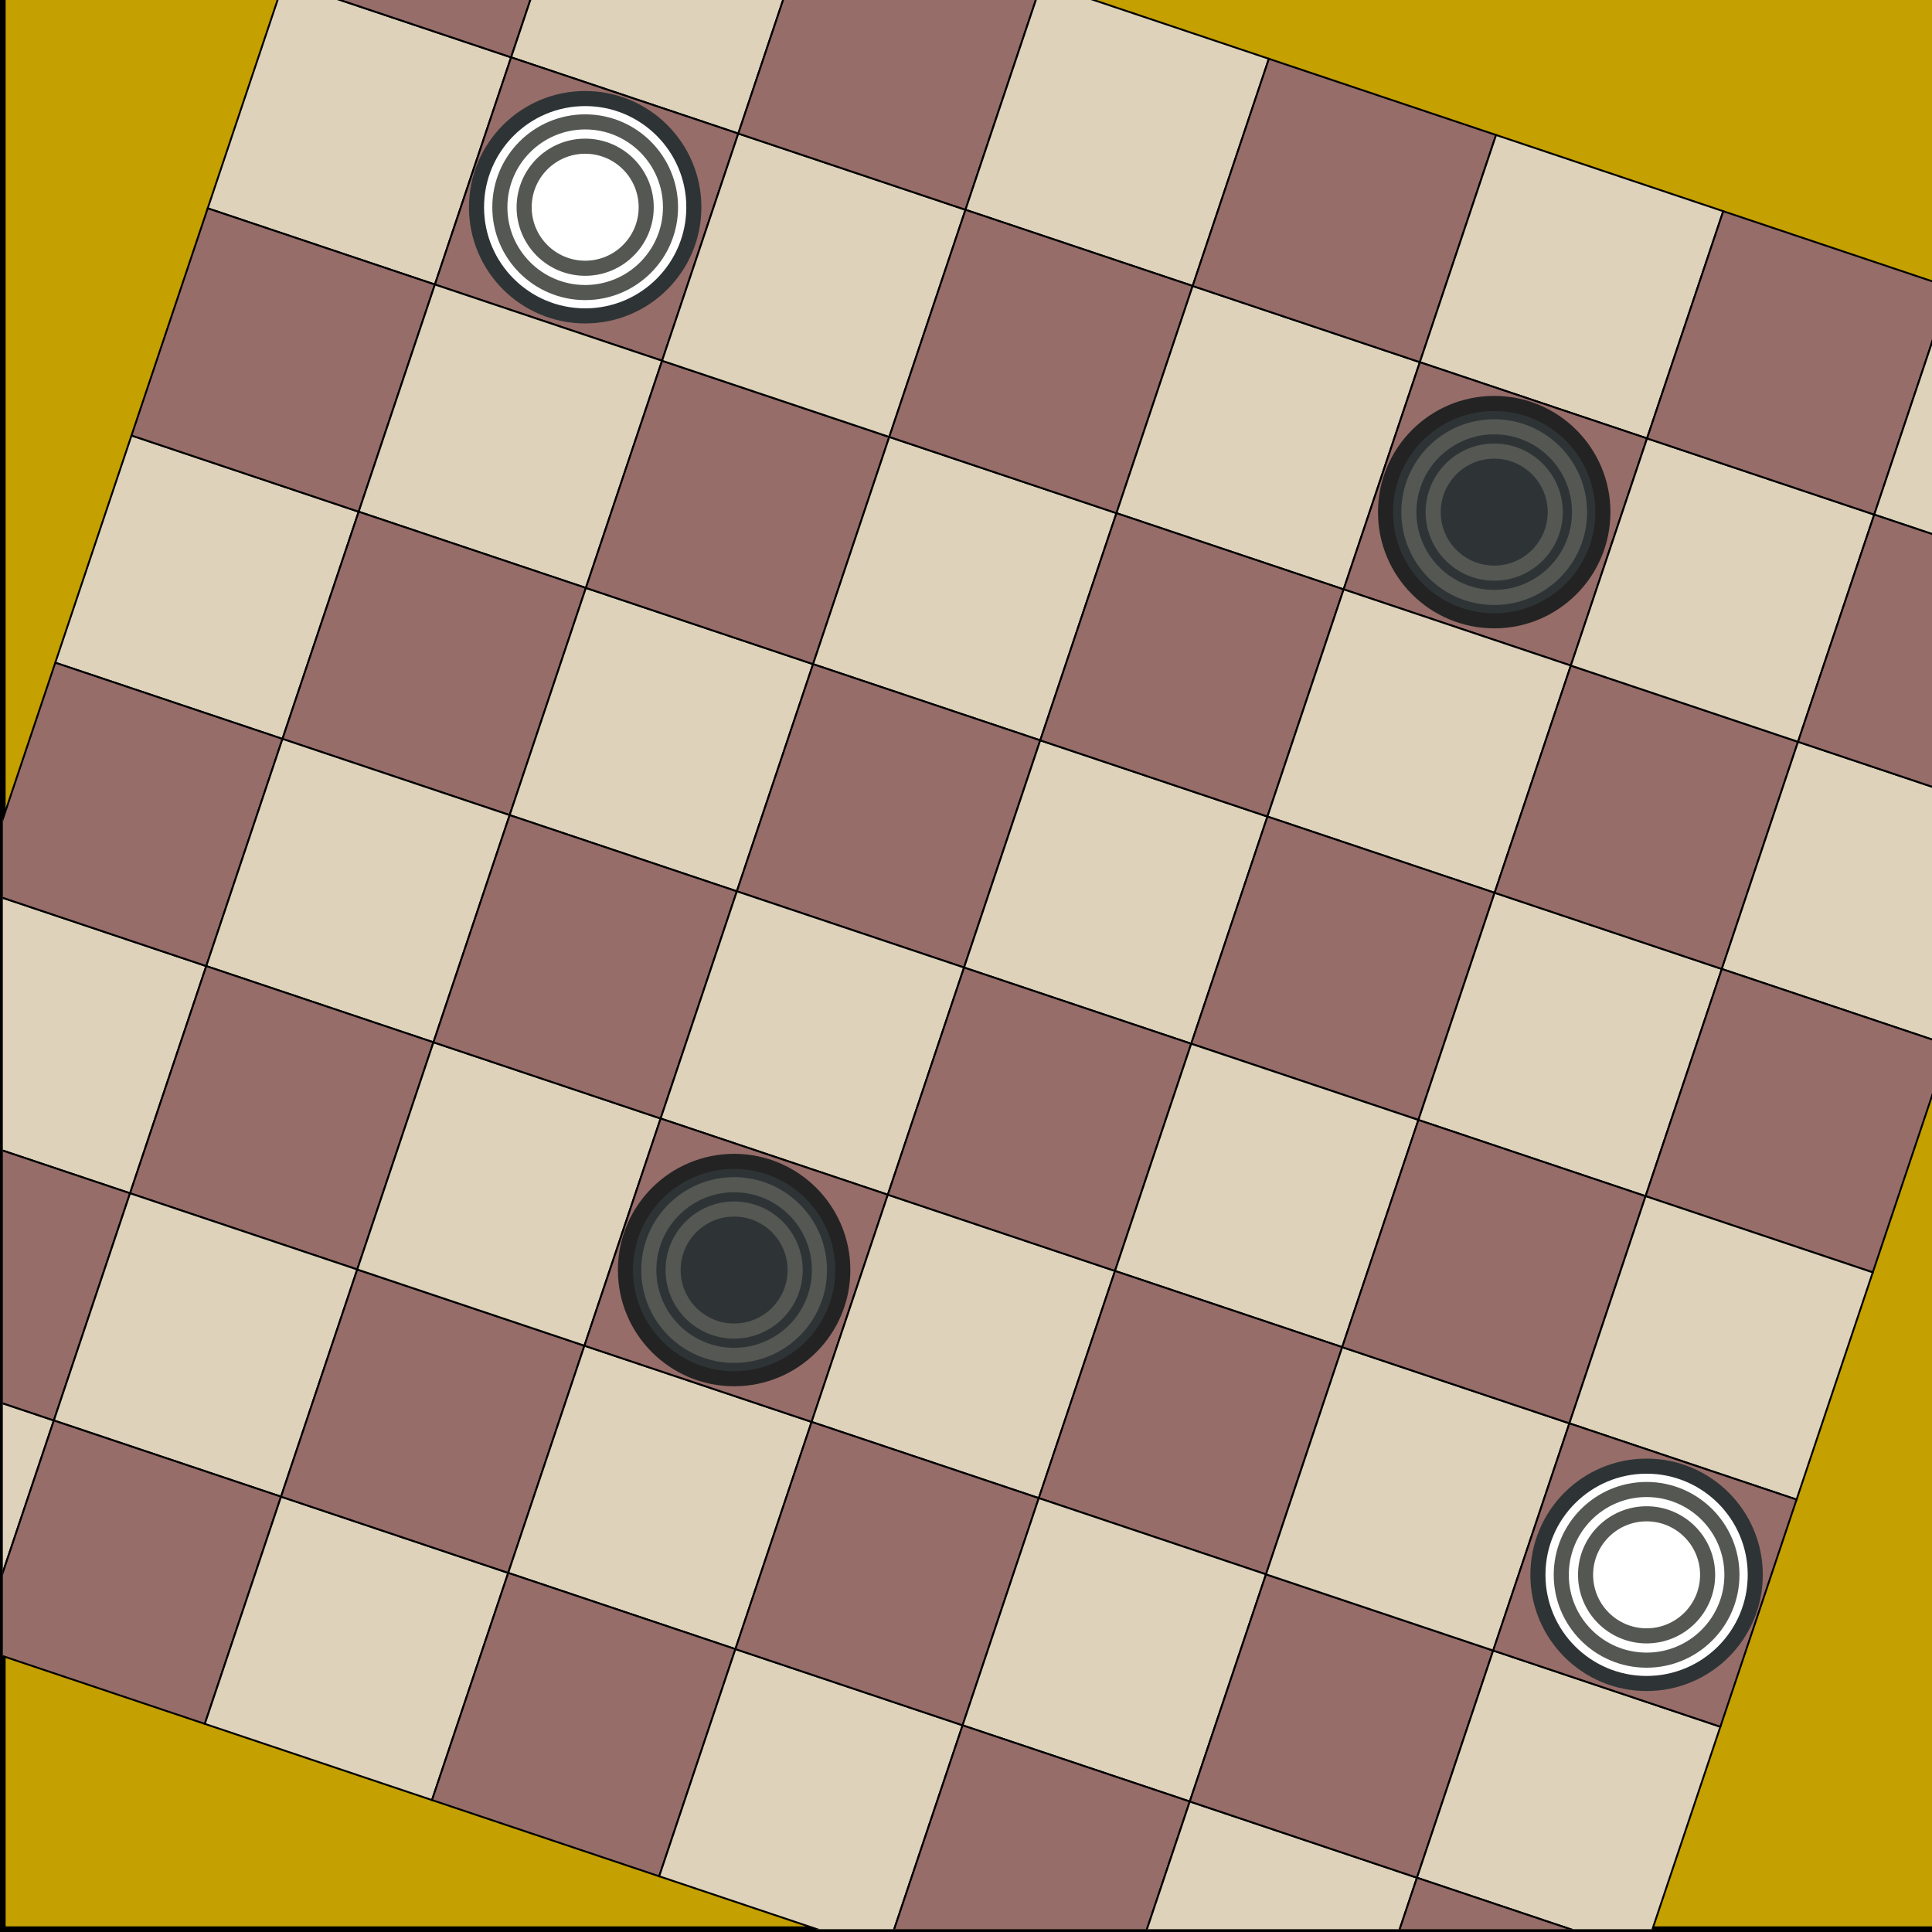
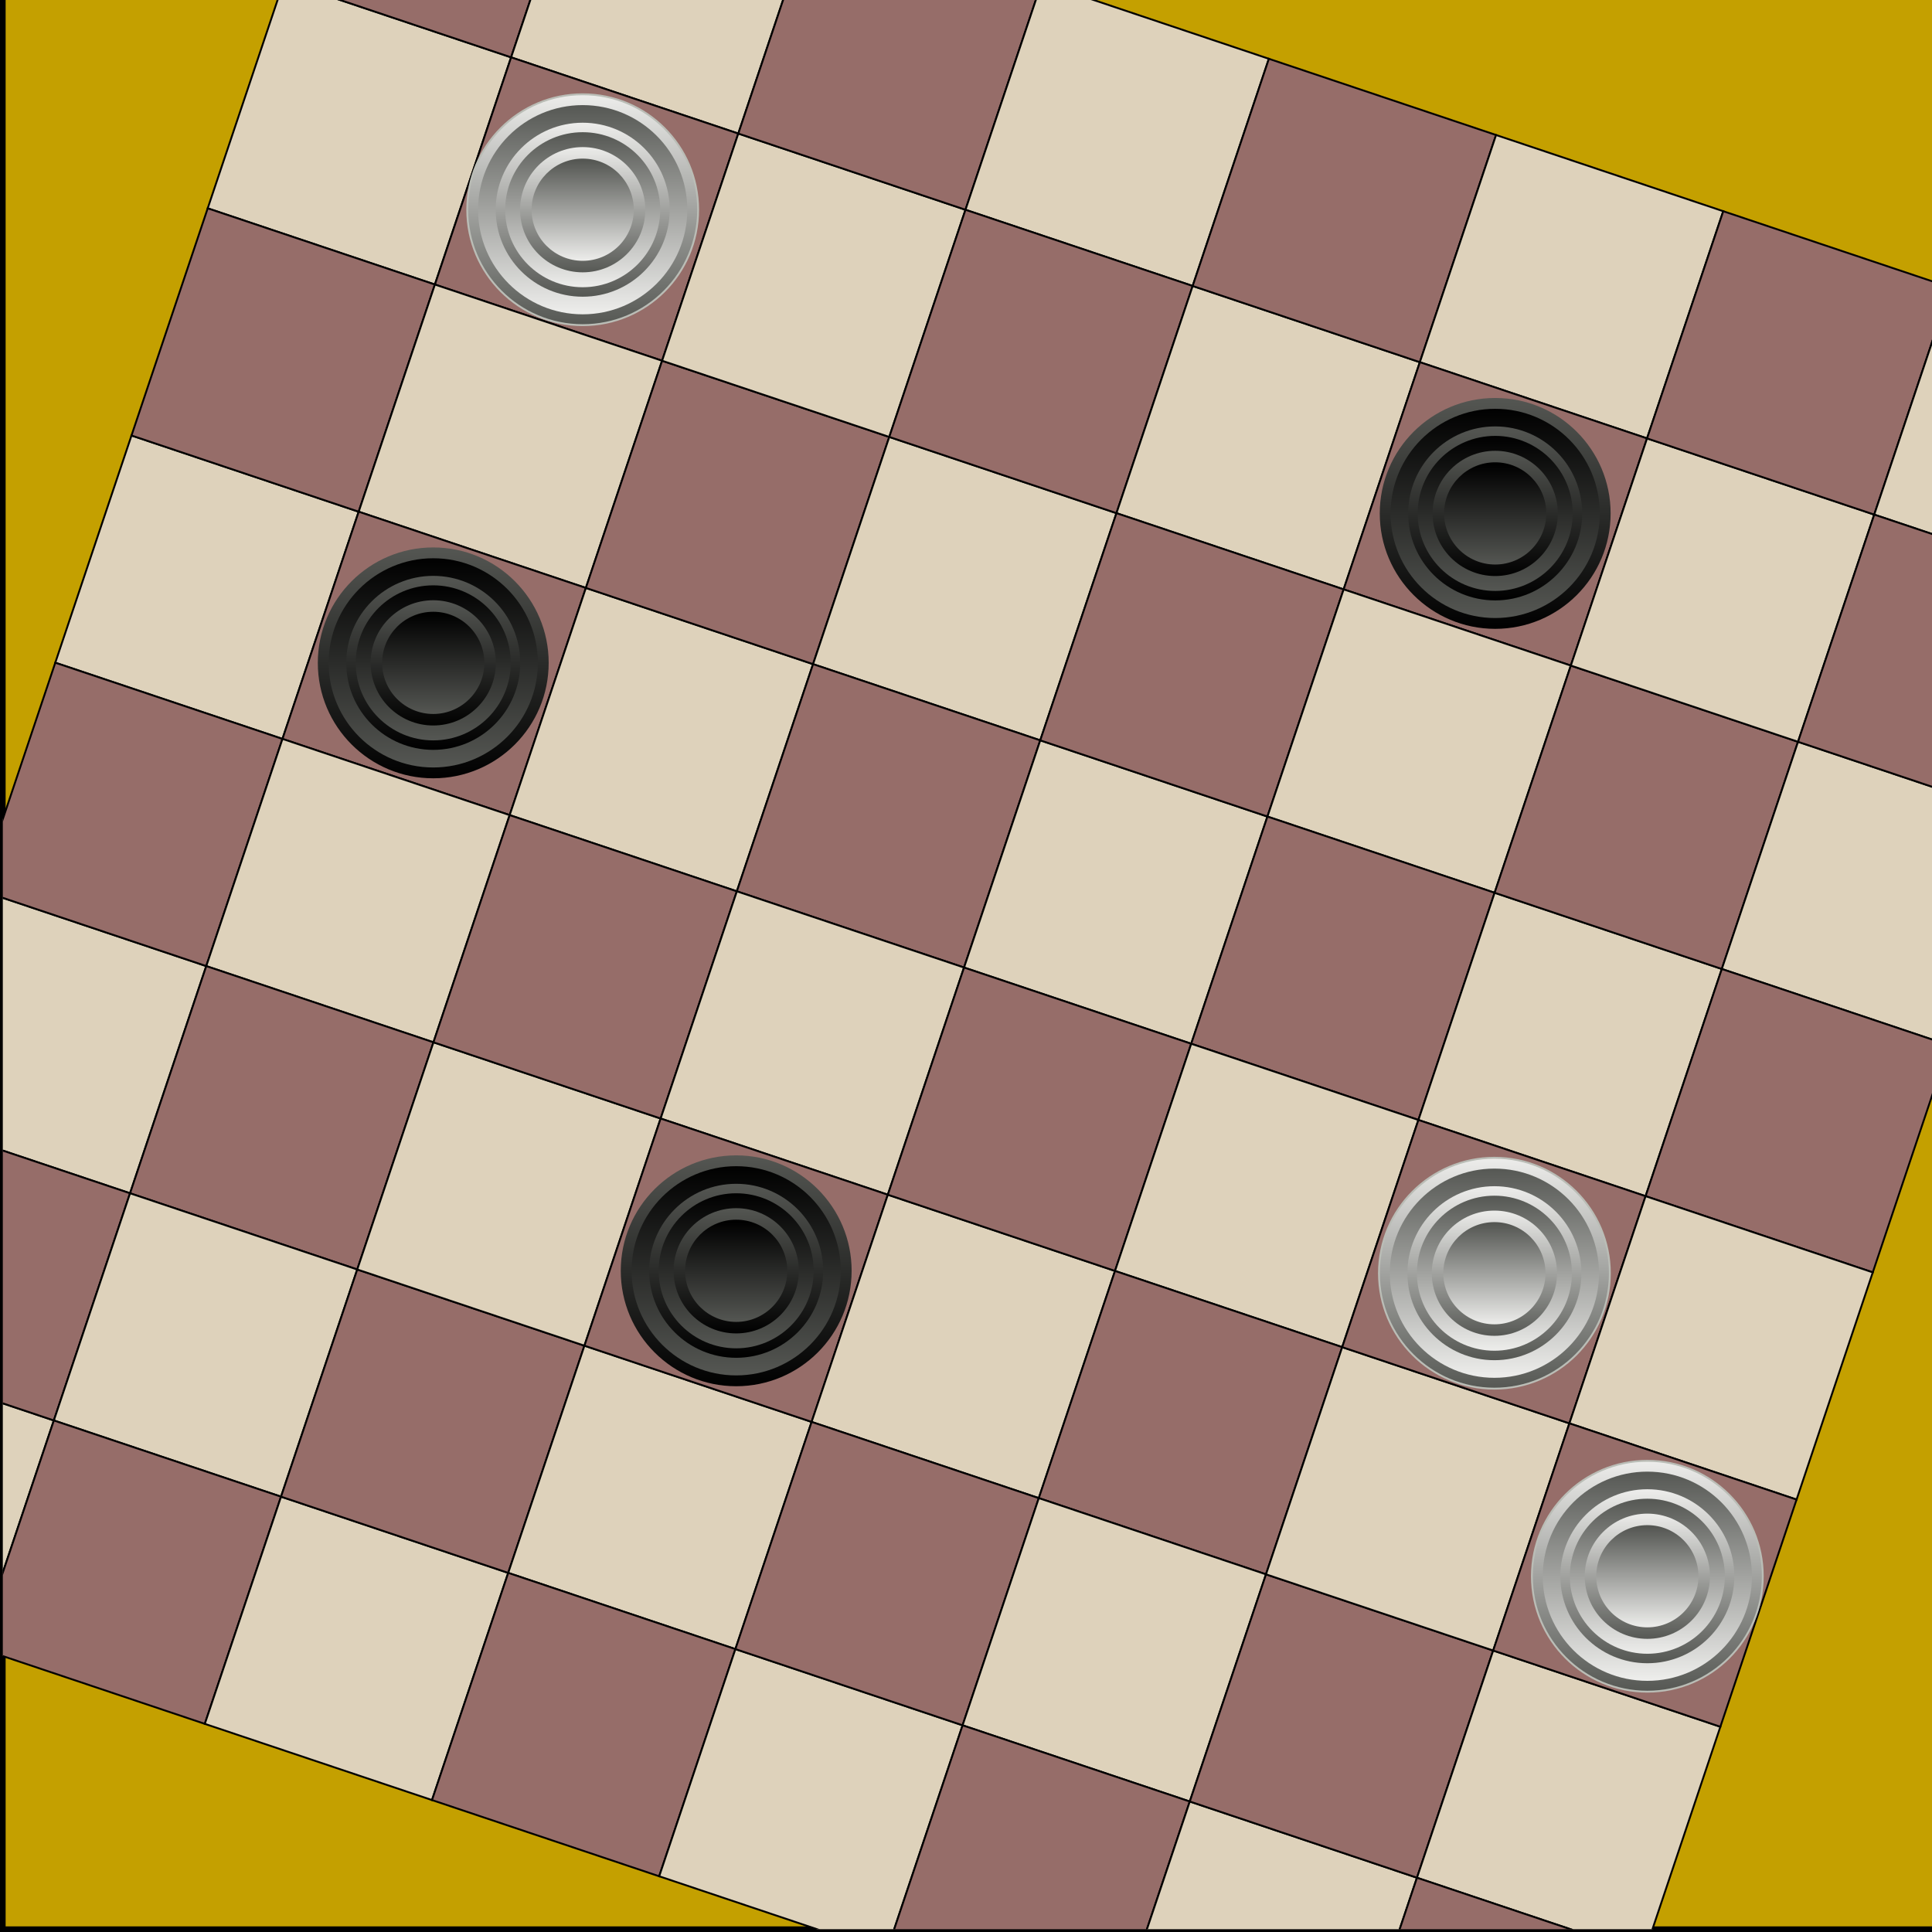
- <svg xmlns="http://www.w3.org/2000/svg" width="1024" height="1024" viewBox="0 0 270.933 270.933" version="1.1" id="svg8">
+ <svg xmlns="http://www.w3.org/2000/svg" xmlns:xlink="http://www.w3.org/1999/xlink" width="1024" height="1024" viewBox="0 0 270.933 270.933" version="1.1" id="svg8">
  <defs id="defs2">
    <clipPath clipPathUnits="userSpaceOnUse" id="clipPath2751">
      <rect y="77.821" x="-5.748" height="270.933" width="270.933" id="rect2753" style="opacity:1;vector-effect:none;fill:#c4a000;fill-opacity:1;stroke:#000000;stroke-width:0.788;stroke-linecap:round;stroke-linejoin:miter;stroke-miterlimit:4;stroke-dasharray:none;stroke-dashoffset:0;stroke-opacity:1;marker:none;paint-order:markers fill stroke" transform="rotate(-18.54429)" />
    </clipPath>
+     <linearGradient id="linearGradient5349">
+       <stop style="stop-color:#555753;stop-opacity:1" offset="0" id="stop5345" />
+       <stop style="stop-color:#eeeeec;stop-opacity:1" offset="1" id="stop5347" />
+     </linearGradient>
+     <linearGradient gradientTransform="matrix(2.724761,0,0,2.724761,-89.29568,662.1172)" gradientUnits="userSpaceOnUse" y2="96.949" x2="55.793" y1="142.318" x1="55.793" id="linearGradient4601" xlink:href="#linearGradient5349" />
+     <linearGradient gradientTransform="matrix(2.724761,0,0,2.724761,-89.29568,662.1172)" gradientUnits="userSpaceOnUse" y2="140.046" x2="55.859" y1="99.087" x1="55.859" id="linearGradient4593" xlink:href="#linearGradient5349" />
+     <linearGradient gradientTransform="matrix(2.724761,0,0,2.724761,-89.29568,662.1172)" gradientUnits="userSpaceOnUse" y2="102.628" x2="55.859" y1="136.705" x1="55.859" id="linearGradient4585" xlink:href="#linearGradient5349" />
+     <linearGradient gradientTransform="matrix(2.724761,0,0,2.724761,-89.29568,662.1172)" gradientUnits="userSpaceOnUse" y2="134.968" x2="55.592" y1="104.566" x1="55.592" id="linearGradient4577" xlink:href="#linearGradient5349" />
+     <linearGradient gradientTransform="matrix(2.724761,0,0,2.724761,-89.29568,662.1172)" gradientUnits="userSpaceOnUse" y2="107.239" x2="55.793" y1="132.162" x1="55.793" id="linearGradient4569" xlink:href="#linearGradient5349" />
+     <linearGradient gradientTransform="matrix(2.724761,0,0,2.724761,-89.29568,662.1172)" gradientUnits="userSpaceOnUse" y2="129.823" x2="55.859" y1="110.179" x1="55.859" id="linearGradient4561" xlink:href="#linearGradient5349" />
+     <linearGradient gradientUnits="userSpaceOnUse" y2="96.949" x2="55.793" y1="142.318" x1="55.793" id="linearGradient4601-4" xlink:href="#linearGradient4599" />
+     <linearGradient id="linearGradient4599">
+       <stop id="stop4595" offset="0" style="stop-color:#000000;stop-opacity:1" />
+       <stop id="stop4597" offset="1" style="stop-color:#555753;stop-opacity:1" />
+     </linearGradient>
+     <linearGradient gradientUnits="userSpaceOnUse" y2="140.046" x2="55.859" y1="99.087" x1="55.859" id="linearGradient4593-5" xlink:href="#linearGradient4599" />
+     <linearGradient gradientUnits="userSpaceOnUse" y2="102.628" x2="55.859" y1="136.705" x1="55.859" id="linearGradient4585-2" xlink:href="#linearGradient4599" />
+     <linearGradient gradientUnits="userSpaceOnUse" y2="134.968" x2="55.592" y1="104.566" x1="55.592" id="linearGradient4577-4" xlink:href="#linearGradient4599" />
+     <linearGradient gradientUnits="userSpaceOnUse" y2="107.239" x2="55.793" y1="132.162" x1="55.793" id="linearGradient4569-1" xlink:href="#linearGradient4599" />
+     <linearGradient gradientUnits="userSpaceOnUse" y2="129.823" x2="55.859" y1="110.179" x1="55.859" id="linearGradient4561-6" xlink:href="#linearGradient4599" />
+     <linearGradient xlink:href="#linearGradient5349" id="linearGradient1666" gradientUnits="userSpaceOnUse" gradientTransform="matrix(2.724761,0,0,2.724761,-89.29568,662.1172)" x1="55.793" y1="142.318" x2="55.793" y2="96.949" />
+     <linearGradient xlink:href="#linearGradient5349" id="linearGradient1668" gradientUnits="userSpaceOnUse" gradientTransform="matrix(2.724761,0,0,2.724761,-89.29568,662.1172)" x1="55.859" y1="99.087" x2="55.859" y2="140.046" />
+     <linearGradient xlink:href="#linearGradient5349" id="linearGradient1670" gradientUnits="userSpaceOnUse" gradientTransform="matrix(2.724761,0,0,2.724761,-89.29568,662.1172)" x1="55.859" y1="136.705" x2="55.859" y2="102.628" />
+     <linearGradient xlink:href="#linearGradient5349" id="linearGradient1672" gradientUnits="userSpaceOnUse" gradientTransform="matrix(2.724761,0,0,2.724761,-89.29568,662.1172)" x1="55.592" y1="104.566" x2="55.592" y2="134.968" />
+     <linearGradient xlink:href="#linearGradient5349" id="linearGradient1674" gradientUnits="userSpaceOnUse" gradientTransform="matrix(2.724761,0,0,2.724761,-89.29568,662.1172)" x1="55.793" y1="132.162" x2="55.793" y2="107.239" />
+     <linearGradient xlink:href="#linearGradient5349" id="linearGradient1676" gradientUnits="userSpaceOnUse" gradientTransform="matrix(2.724761,0,0,2.724761,-89.29568,662.1172)" x1="55.859" y1="110.179" x2="55.859" y2="129.823" />
+     <linearGradient xlink:href="#linearGradient4599" id="linearGradient1694" gradientUnits="userSpaceOnUse" x1="55.793" y1="142.318" x2="55.793" y2="96.949" />
+     <linearGradient xlink:href="#linearGradient4599" id="linearGradient1696" gradientUnits="userSpaceOnUse" x1="55.859" y1="99.087" x2="55.859" y2="140.046" />
+     <linearGradient xlink:href="#linearGradient4599" id="linearGradient1698" gradientUnits="userSpaceOnUse" x1="55.859" y1="136.705" x2="55.859" y2="102.628" />
+     <linearGradient xlink:href="#linearGradient4599" id="linearGradient1700" gradientUnits="userSpaceOnUse" x1="55.592" y1="104.566" x2="55.592" y2="134.968" />
+     <linearGradient xlink:href="#linearGradient4599" id="linearGradient1702" gradientUnits="userSpaceOnUse" x1="55.793" y1="132.162" x2="55.793" y2="107.239" />
+     <linearGradient xlink:href="#linearGradient4599" id="linearGradient1704" gradientUnits="userSpaceOnUse" x1="55.859" y1="110.179" x2="55.859" y2="129.823" />
+     <linearGradient xlink:href="#linearGradient5349" id="linearGradient1722" gradientUnits="userSpaceOnUse" gradientTransform="matrix(2.724761,0,0,2.724761,-89.29568,662.1172)" x1="55.793" y1="142.318" x2="55.793" y2="96.949" />
+     <linearGradient xlink:href="#linearGradient5349" id="linearGradient1724" gradientUnits="userSpaceOnUse" gradientTransform="matrix(2.724761,0,0,2.724761,-89.29568,662.1172)" x1="55.859" y1="99.087" x2="55.859" y2="140.046" />
+     <linearGradient xlink:href="#linearGradient5349" id="linearGradient1726" gradientUnits="userSpaceOnUse" gradientTransform="matrix(2.724761,0,0,2.724761,-89.29568,662.1172)" x1="55.859" y1="136.705" x2="55.859" y2="102.628" />
+     <linearGradient xlink:href="#linearGradient5349" id="linearGradient1728" gradientUnits="userSpaceOnUse" gradientTransform="matrix(2.724761,0,0,2.724761,-89.29568,662.1172)" x1="55.592" y1="104.566" x2="55.592" y2="134.968" />
+     <linearGradient xlink:href="#linearGradient5349" id="linearGradient1730" gradientUnits="userSpaceOnUse" gradientTransform="matrix(2.724761,0,0,2.724761,-89.29568,662.1172)" x1="55.793" y1="132.162" x2="55.793" y2="107.239" />
+     <linearGradient xlink:href="#linearGradient5349" id="linearGradient1732" gradientUnits="userSpaceOnUse" gradientTransform="matrix(2.724761,0,0,2.724761,-89.29568,662.1172)" x1="55.859" y1="110.179" x2="55.859" y2="129.823" />
+     <linearGradient xlink:href="#linearGradient4599" id="linearGradient1750" gradientUnits="userSpaceOnUse" x1="55.793" y1="142.318" x2="55.793" y2="96.949" />
+     <linearGradient xlink:href="#linearGradient4599" id="linearGradient1752" gradientUnits="userSpaceOnUse" x1="55.859" y1="99.087" x2="55.859" y2="140.046" />
+     <linearGradient xlink:href="#linearGradient4599" id="linearGradient1754" gradientUnits="userSpaceOnUse" x1="55.859" y1="136.705" x2="55.859" y2="102.628" />
+     <linearGradient xlink:href="#linearGradient4599" id="linearGradient1756" gradientUnits="userSpaceOnUse" x1="55.592" y1="104.566" x2="55.592" y2="134.968" />
+     <linearGradient xlink:href="#linearGradient4599" id="linearGradient1758" gradientUnits="userSpaceOnUse" x1="55.793" y1="132.162" x2="55.793" y2="107.239" />
+     <linearGradient xlink:href="#linearGradient4599" id="linearGradient1760" gradientUnits="userSpaceOnUse" x1="55.859" y1="110.179" x2="55.859" y2="129.823" />
  </defs>
  <g id="layer1" transform="translate(0,-26.06665)">
    <rect style="opacity:1;vector-effect:none;fill:#c4a000;fill-opacity:1;stroke:#000000;stroke-width:0.788;stroke-linecap:round;stroke-linejoin:miter;stroke-miterlimit:4;stroke-dasharray:none;stroke-dashoffset:0;stroke-opacity:1;marker:none;paint-order:markers fill stroke" id="rect2747" width="270.933" height="270.933" x="0.394" y="25.673" />
    <g id="g2745" transform="rotate(18.54429,162.7829,-7.262438)" clip-path="url(#clipPath2751)">
      <rect y="60.936" x="55.958" height="33.604" width="33.604" id="rect3336" style="fill:#ded2bb;fill-rule:evenodd;stroke:#000000;stroke-width:0.262px;stroke-linecap:butt;stroke-linejoin:miter;stroke-opacity:1" />
      <rect y="27.332" x="55.958" height="33.604" width="33.604" id="rect3336-3" style="fill:#966d69;fill-rule:evenodd;stroke:#000000;stroke-width:0.262px;stroke-linecap:butt;stroke-linejoin:miter;stroke-opacity:1" />
      <rect style="fill:#ded2bb;fill-rule:evenodd;stroke:#000000;stroke-width:0.262px;stroke-linecap:butt;stroke-linejoin:miter;stroke-opacity:1" id="rect2557" width="33.604" height="33.604" x="89.563" y="27.332" />
      <rect style="fill:#966d69;fill-rule:evenodd;stroke:#000000;stroke-width:0.262px;stroke-linecap:butt;stroke-linejoin:miter;stroke-opacity:1" id="rect2559" width="33.604" height="33.604" x="89.563" y="60.936" />
      <rect style="fill:#ded2bb;fill-rule:evenodd;stroke:#000000;stroke-width:0.262px;stroke-linecap:butt;stroke-linejoin:miter;stroke-opacity:1" id="rect2561" width="33.604" height="33.604" x="55.958" y="128.144" />
      <rect style="fill:#966d69;fill-rule:evenodd;stroke:#000000;stroke-width:0.262px;stroke-linecap:butt;stroke-linejoin:miter;stroke-opacity:1" id="rect2563" width="33.604" height="33.604" x="55.958" y="94.54" />
      <rect y="94.54" x="89.563" height="33.604" width="33.604" id="rect2565" style="fill:#ded2bb;fill-rule:evenodd;stroke:#000000;stroke-width:0.262px;stroke-linecap:butt;stroke-linejoin:miter;stroke-opacity:1" />
      <rect y="128.144" x="89.563" height="33.604" width="33.604" id="rect2567" style="fill:#966d69;fill-rule:evenodd;stroke:#000000;stroke-width:0.262px;stroke-linecap:butt;stroke-linejoin:miter;stroke-opacity:1" />
      <rect y="128.144" x="123.167" height="33.604" width="33.604" id="rect2569" style="fill:#ded2bb;fill-rule:evenodd;stroke:#000000;stroke-width:0.262px;stroke-linecap:butt;stroke-linejoin:miter;stroke-opacity:1" />
      <rect y="94.54" x="123.167" height="33.604" width="33.604" id="rect2571" style="fill:#966d69;fill-rule:evenodd;stroke:#000000;stroke-width:0.262px;stroke-linecap:butt;stroke-linejoin:miter;stroke-opacity:1" />
      <rect style="fill:#ded2bb;fill-rule:evenodd;stroke:#000000;stroke-width:0.262px;stroke-linecap:butt;stroke-linejoin:miter;stroke-opacity:1" id="rect2573" width="33.604" height="33.604" x="156.771" y="94.54" />
      <rect style="fill:#966d69;fill-rule:evenodd;stroke:#000000;stroke-width:0.262px;stroke-linecap:butt;stroke-linejoin:miter;stroke-opacity:1" id="rect2575" width="33.604" height="33.604" x="156.771" y="128.144" />
      <rect style="fill:#ded2bb;fill-rule:evenodd;stroke:#000000;stroke-width:0.262px;stroke-linecap:butt;stroke-linejoin:miter;stroke-opacity:1" id="rect2577" width="33.604" height="33.604" x="123.167" y="60.936" />
      <rect style="fill:#966d69;fill-rule:evenodd;stroke:#000000;stroke-width:0.262px;stroke-linecap:butt;stroke-linejoin:miter;stroke-opacity:1" id="rect2579" width="33.604" height="33.604" x="123.167" y="27.332" />
      <rect y="27.332" x="156.771" height="33.604" width="33.604" id="rect2581" style="fill:#ded2bb;fill-rule:evenodd;stroke:#000000;stroke-width:0.262px;stroke-linecap:butt;stroke-linejoin:miter;stroke-opacity:1" />
      <rect y="60.936" x="156.771" height="33.604" width="33.604" id="rect2583" style="fill:#966d69;fill-rule:evenodd;stroke:#000000;stroke-width:0.262px;stroke-linecap:butt;stroke-linejoin:miter;stroke-opacity:1" />
      <rect style="fill:#ded2bb;fill-rule:evenodd;stroke:#000000;stroke-width:0.262px;stroke-linecap:butt;stroke-linejoin:miter;stroke-opacity:1" id="rect2585" width="33.604" height="33.604" x="55.958" y="195.353" />
      <rect style="fill:#966d69;fill-rule:evenodd;stroke:#000000;stroke-width:0.262px;stroke-linecap:butt;stroke-linejoin:miter;stroke-opacity:1" id="rect2587" width="33.604" height="33.604" x="55.958" y="161.749" />
      <rect y="161.749" x="89.563" height="33.604" width="33.604" id="rect2589" style="fill:#ded2bb;fill-rule:evenodd;stroke:#000000;stroke-width:0.262px;stroke-linecap:butt;stroke-linejoin:miter;stroke-opacity:1" />
      <rect y="195.353" x="89.563" height="33.604" width="33.604" id="rect2591" style="fill:#966d69;fill-rule:evenodd;stroke:#000000;stroke-width:0.262px;stroke-linecap:butt;stroke-linejoin:miter;stroke-opacity:1" />
      <rect y="262.561" x="55.958" height="33.604" width="33.604" id="rect2593" style="fill:#ded2bb;fill-rule:evenodd;stroke:#000000;stroke-width:0.262px;stroke-linecap:butt;stroke-linejoin:miter;stroke-opacity:1" />
      <rect y="228.957" x="55.958" height="33.604" width="33.604" id="rect2595" style="fill:#966d69;fill-rule:evenodd;stroke:#000000;stroke-width:0.262px;stroke-linecap:butt;stroke-linejoin:miter;stroke-opacity:1" />
      <rect style="fill:#ded2bb;fill-rule:evenodd;stroke:#000000;stroke-width:0.262px;stroke-linecap:butt;stroke-linejoin:miter;stroke-opacity:1" id="rect2597" width="33.604" height="33.604" x="89.563" y="228.957" />
      <rect style="fill:#966d69;fill-rule:evenodd;stroke:#000000;stroke-width:0.262px;stroke-linecap:butt;stroke-linejoin:miter;stroke-opacity:1" id="rect2599" width="33.604" height="33.604" x="89.563" y="262.561" />
      <rect style="fill:#ded2bb;fill-rule:evenodd;stroke:#000000;stroke-width:0.262px;stroke-linecap:butt;stroke-linejoin:miter;stroke-opacity:1" id="rect2601" width="33.604" height="33.604" x="123.167" y="262.561" />
      <rect style="fill:#966d69;fill-rule:evenodd;stroke:#000000;stroke-width:0.262px;stroke-linecap:butt;stroke-linejoin:miter;stroke-opacity:1" id="rect2603" width="33.604" height="33.604" x="123.167" y="228.957" />
      <rect y="228.957" x="156.771" height="33.604" width="33.604" id="rect2605" style="fill:#ded2bb;fill-rule:evenodd;stroke:#000000;stroke-width:0.262px;stroke-linecap:butt;stroke-linejoin:miter;stroke-opacity:1" />
      <rect y="262.561" x="156.771" height="33.604" width="33.604" id="rect2607" style="fill:#966d69;fill-rule:evenodd;stroke:#000000;stroke-width:0.262px;stroke-linecap:butt;stroke-linejoin:miter;stroke-opacity:1" />
      <rect y="195.353" x="123.167" height="33.604" width="33.604" id="rect2609" style="fill:#ded2bb;fill-rule:evenodd;stroke:#000000;stroke-width:0.262px;stroke-linecap:butt;stroke-linejoin:miter;stroke-opacity:1" />
      <rect y="161.749" x="123.167" height="33.604" width="33.604" id="rect2611" style="fill:#966d69;fill-rule:evenodd;stroke:#000000;stroke-width:0.262px;stroke-linecap:butt;stroke-linejoin:miter;stroke-opacity:1" />
      <rect style="fill:#ded2bb;fill-rule:evenodd;stroke:#000000;stroke-width:0.262px;stroke-linecap:butt;stroke-linejoin:miter;stroke-opacity:1" id="rect2613" width="33.604" height="33.604" x="156.771" y="161.749" />
      <rect style="fill:#966d69;fill-rule:evenodd;stroke:#000000;stroke-width:0.262px;stroke-linecap:butt;stroke-linejoin:miter;stroke-opacity:1" id="rect2615" width="33.604" height="33.604" x="156.771" y="195.353" />
      <rect style="fill:#ded2bb;fill-rule:evenodd;stroke:#000000;stroke-width:0.262px;stroke-linecap:butt;stroke-linejoin:miter;stroke-opacity:1" id="rect2617" width="33.604" height="33.604" x="190.375" y="60.936" />
      <rect style="fill:#966d69;fill-rule:evenodd;stroke:#000000;stroke-width:0.262px;stroke-linecap:butt;stroke-linejoin:miter;stroke-opacity:1" id="rect2619" width="33.604" height="33.604" x="190.375" y="27.332" />
      <rect y="27.332" x="223.979" height="33.604" width="33.604" id="rect2621" style="fill:#ded2bb;fill-rule:evenodd;stroke:#000000;stroke-width:0.262px;stroke-linecap:butt;stroke-linejoin:miter;stroke-opacity:1" />
      <rect y="60.936" x="223.979" height="33.604" width="33.604" id="rect2623" style="fill:#966d69;fill-rule:evenodd;stroke:#000000;stroke-width:0.262px;stroke-linecap:butt;stroke-linejoin:miter;stroke-opacity:1" />
      <rect y="128.144" x="190.375" height="33.604" width="33.604" id="rect2625" style="fill:#ded2bb;fill-rule:evenodd;stroke:#000000;stroke-width:0.262px;stroke-linecap:butt;stroke-linejoin:miter;stroke-opacity:1" />
      <rect y="94.54" x="190.375" height="33.604" width="33.604" id="rect2627" style="fill:#966d69;fill-rule:evenodd;stroke:#000000;stroke-width:0.262px;stroke-linecap:butt;stroke-linejoin:miter;stroke-opacity:1" />
      <rect style="fill:#ded2bb;fill-rule:evenodd;stroke:#000000;stroke-width:0.262px;stroke-linecap:butt;stroke-linejoin:miter;stroke-opacity:1" id="rect2629" width="33.604" height="33.604" x="223.979" y="94.54" />
      <rect style="fill:#966d69;fill-rule:evenodd;stroke:#000000;stroke-width:0.262px;stroke-linecap:butt;stroke-linejoin:miter;stroke-opacity:1" id="rect2631" width="33.604" height="33.604" x="223.979" y="128.144" />
      <rect style="fill:#ded2bb;fill-rule:evenodd;stroke:#000000;stroke-width:0.262px;stroke-linecap:butt;stroke-linejoin:miter;stroke-opacity:1" id="rect2633" width="33.604" height="33.604" x="257.584" y="128.144" />
      <rect style="fill:#966d69;fill-rule:evenodd;stroke:#000000;stroke-width:0.262px;stroke-linecap:butt;stroke-linejoin:miter;stroke-opacity:1" id="rect2635" width="33.604" height="33.604" x="257.584" y="94.54" />
      <rect y="94.54" x="291.188" height="33.604" width="33.604" id="rect2637" style="fill:#ded2bb;fill-rule:evenodd;stroke:#000000;stroke-width:0.262px;stroke-linecap:butt;stroke-linejoin:miter;stroke-opacity:1" />
      <rect y="128.144" x="291.188" height="33.604" width="33.604" id="rect2639" style="fill:#966d69;fill-rule:evenodd;stroke:#000000;stroke-width:0.262px;stroke-linecap:butt;stroke-linejoin:miter;stroke-opacity:1" />
      <rect y="60.936" x="257.584" height="33.604" width="33.604" id="rect2641" style="fill:#ded2bb;fill-rule:evenodd;stroke:#000000;stroke-width:0.262px;stroke-linecap:butt;stroke-linejoin:miter;stroke-opacity:1" />
      <rect y="27.332" x="257.584" height="33.604" width="33.604" id="rect2643" style="fill:#966d69;fill-rule:evenodd;stroke:#000000;stroke-width:0.262px;stroke-linecap:butt;stroke-linejoin:miter;stroke-opacity:1" />
      <rect style="fill:#ded2bb;fill-rule:evenodd;stroke:#000000;stroke-width:0.262px;stroke-linecap:butt;stroke-linejoin:miter;stroke-opacity:1" id="rect2645" width="33.604" height="33.604" x="291.188" y="27.332" />
      <rect style="fill:#966d69;fill-rule:evenodd;stroke:#000000;stroke-width:0.262px;stroke-linecap:butt;stroke-linejoin:miter;stroke-opacity:1" id="rect2647" width="33.604" height="33.604" x="291.188" y="60.936" />
      <rect y="195.353" x="190.375" height="33.604" width="33.604" id="rect2649" style="fill:#ded2bb;fill-rule:evenodd;stroke:#000000;stroke-width:0.262px;stroke-linecap:butt;stroke-linejoin:miter;stroke-opacity:1" />
      <rect y="161.749" x="190.375" height="33.604" width="33.604" id="rect2651" style="fill:#966d69;fill-rule:evenodd;stroke:#000000;stroke-width:0.262px;stroke-linecap:butt;stroke-linejoin:miter;stroke-opacity:1" />
      <rect style="fill:#ded2bb;fill-rule:evenodd;stroke:#000000;stroke-width:0.262px;stroke-linecap:butt;stroke-linejoin:miter;stroke-opacity:1" id="rect2653" width="33.604" height="33.604" x="223.979" y="161.749" />
      <rect style="fill:#966d69;fill-rule:evenodd;stroke:#000000;stroke-width:0.262px;stroke-linecap:butt;stroke-linejoin:miter;stroke-opacity:1" id="rect2655" width="33.604" height="33.604" x="223.979" y="195.353" />
      <rect style="fill:#ded2bb;fill-rule:evenodd;stroke:#000000;stroke-width:0.262px;stroke-linecap:butt;stroke-linejoin:miter;stroke-opacity:1" id="rect2657" width="33.604" height="33.604" x="190.375" y="262.561" />
      <rect style="fill:#966d69;fill-rule:evenodd;stroke:#000000;stroke-width:0.262px;stroke-linecap:butt;stroke-linejoin:miter;stroke-opacity:1" id="rect2659" width="33.604" height="33.604" x="190.375" y="228.957" />
      <rect y="228.957" x="223.979" height="33.604" width="33.604" id="rect2661" style="fill:#ded2bb;fill-rule:evenodd;stroke:#000000;stroke-width:0.262px;stroke-linecap:butt;stroke-linejoin:miter;stroke-opacity:1" />
      <rect y="262.561" x="223.979" height="33.604" width="33.604" id="rect2663" style="fill:#966d69;fill-rule:evenodd;stroke:#000000;stroke-width:0.262px;stroke-linecap:butt;stroke-linejoin:miter;stroke-opacity:1" />
      <rect y="262.561" x="257.584" height="33.604" width="33.604" id="rect2665" style="fill:#ded2bb;fill-rule:evenodd;stroke:#000000;stroke-width:0.262px;stroke-linecap:butt;stroke-linejoin:miter;stroke-opacity:1" />
      <rect y="228.957" x="257.584" height="33.604" width="33.604" id="rect2667" style="fill:#966d69;fill-rule:evenodd;stroke:#000000;stroke-width:0.262px;stroke-linecap:butt;stroke-linejoin:miter;stroke-opacity:1" />
      <rect style="fill:#ded2bb;fill-rule:evenodd;stroke:#000000;stroke-width:0.262px;stroke-linecap:butt;stroke-linejoin:miter;stroke-opacity:1" id="rect2669" width="33.604" height="33.604" x="291.188" y="228.957" />
      <rect style="fill:#966d69;fill-rule:evenodd;stroke:#000000;stroke-width:0.262px;stroke-linecap:butt;stroke-linejoin:miter;stroke-opacity:1" id="rect2671" width="33.604" height="33.604" x="291.188" y="262.561" />
      <rect style="fill:#ded2bb;fill-rule:evenodd;stroke:#000000;stroke-width:0.262px;stroke-linecap:butt;stroke-linejoin:miter;stroke-opacity:1" id="rect2673" width="33.604" height="33.604" x="257.584" y="195.353" />
      <rect style="fill:#966d69;fill-rule:evenodd;stroke:#000000;stroke-width:0.262px;stroke-linecap:butt;stroke-linejoin:miter;stroke-opacity:1" id="rect2675" width="33.604" height="33.604" x="257.584" y="161.749" />
      <rect y="161.749" x="291.188" height="33.604" width="33.604" id="rect2677" style="fill:#ded2bb;fill-rule:evenodd;stroke:#000000;stroke-width:0.262px;stroke-linecap:butt;stroke-linejoin:miter;stroke-opacity:1" />
      <rect y="195.353" x="291.188" height="33.604" width="33.604" id="rect2679" style="fill:#966d69;fill-rule:evenodd;stroke:#000000;stroke-width:0.262px;stroke-linecap:butt;stroke-linejoin:miter;stroke-opacity:1" />
    </g>
-     <g transform="matrix(0.2645833,0,0,0.2645833,192.606,-163.62)" id="layer1-4">
-       <circle r="57.6" cy="988.362" cx="64" id="path3382-7" style="fill:#2e3436;stroke:#232323;stroke-width:8;stroke-miterlimit:4;stroke-dasharray:none;stroke-opacity:1" />
-       <circle style="fill:#2e3436;stroke:#555753;stroke-width:8;stroke-miterlimit:4;stroke-dasharray:none" id="circle1448" cx="64" cy="988.362" r="45.226" />
-       <circle r="32.346" cy="988.362" cx="64" id="circle1450" style="fill:#2e3436;stroke:#555753;stroke-width:8;stroke-miterlimit:4;stroke-dasharray:none" />
+     <g transform="matrix(0.2645833,0,0,0.2645833,214.081,-14.39417)" id="layer1-71">
+       <g id="g5357">
+         <circle style="opacity:1;vector-effect:none;fill:url(#linearGradient4601);fill-opacity:1;stroke:#babdb6;stroke-width:1;stroke-linecap:round;stroke-linejoin:miter;stroke-miterlimit:4;stroke-dasharray:none;stroke-dashoffset:0;stroke-opacity:1;marker:none;paint-order:markers fill stroke" id="path4541" cx="64" cy="988.362" r="61.183" />
+         <circle r="55.44" cy="988.362" cx="64" id="circle4543" style="opacity:1;vector-effect:none;fill:url(#linearGradient4593);fill-opacity:1;stroke:none;stroke-width:1.603;stroke-linecap:round;stroke-linejoin:miter;stroke-miterlimit:4;stroke-dasharray:none;stroke-dashoffset:0;stroke-opacity:1;marker:none;paint-order:markers fill stroke" />
+         <circle style="opacity:1;vector-effect:none;fill:url(#linearGradient4585);fill-opacity:1;stroke:none;stroke-width:1.333;stroke-linecap:round;stroke-linejoin:miter;stroke-miterlimit:4;stroke-dasharray:none;stroke-dashoffset:0;stroke-opacity:1;marker:none;paint-order:markers fill stroke" id="circle4545" cx="64" cy="988.362" r="46.108" />
+         <circle r="41.083" cy="988.362" cx="64" id="circle4547" style="opacity:1;vector-effect:none;fill:url(#linearGradient4577);fill-opacity:1;stroke:none;stroke-width:1.188;stroke-linecap:round;stroke-linejoin:miter;stroke-miterlimit:4;stroke-dasharray:none;stroke-dashoffset:0;stroke-opacity:1;marker:none;paint-order:markers fill stroke" />
+         <circle style="opacity:1;vector-effect:none;fill:url(#linearGradient4569);fill-opacity:1;stroke:none;stroke-width:0.959;stroke-linecap:round;stroke-linejoin:miter;stroke-miterlimit:4;stroke-dasharray:none;stroke-dashoffset:0;stroke-opacity:1;marker:none;paint-order:markers fill stroke" id="circle4549" cx="64" cy="988.362" r="33.186" />
+         <circle r="27.084" cy="988.362" cx="64" id="circle4551" style="opacity:1;vector-effect:none;fill:url(#linearGradient4561);fill-opacity:1;stroke:none;stroke-width:0.783;stroke-linecap:round;stroke-linejoin:miter;stroke-miterlimit:4;stroke-dasharray:none;stroke-dashoffset:0;stroke-opacity:1;marker:none;paint-order:markers fill stroke" />
+       </g>
    </g>
-     <g transform="matrix(0.2645833,0,0,0.2645833,65.12915,-206.3777)" id="layer1-7">
-       <circle r="57.6" cy="988.362" cx="64" id="path3382-07" style="fill:#ffffff;stroke:#2e3436;stroke-width:8;stroke-miterlimit:4;stroke-dasharray:none" />
-       <circle style="fill:#ffffff;stroke:#555753;stroke-width:8;stroke-miterlimit:4;stroke-dasharray:none" id="circle1448-6" cx="64" cy="988.362" r="45.226" />
-       <circle r="32.346" cy="988.362" cx="64" id="circle1450-8" style="fill:#ffffff;stroke:#555753;stroke-width:8;stroke-miterlimit:4;stroke-dasharray:none" />
+     <g transform="matrix(0.2645833,0,0,0.2645833,192.7443,-163.439)" id="layer1-8">
+       <g id="g5223" style="display:inline;opacity:1" transform="matrix(2.724761,0,0,2.724761,-89.29568,662.1172)">
+         <circle style="opacity:1;vector-effect:none;fill:url(#linearGradient4601-4);fill-opacity:1;stroke:none;stroke-width:0.649;stroke-linecap:round;stroke-linejoin:miter;stroke-miterlimit:4;stroke-dasharray:none;stroke-dashoffset:0;stroke-opacity:1;marker:none;paint-order:markers fill stroke" id="path4541-1" cx="56.26" cy="119.733" r="22.454" />
+         <circle r="20.347" cy="119.733" cx="56.26" id="circle4543-0" style="opacity:1;vector-effect:none;fill:url(#linearGradient4593-5);fill-opacity:1;stroke:none;stroke-width:0.588;stroke-linecap:round;stroke-linejoin:miter;stroke-miterlimit:4;stroke-dasharray:none;stroke-dashoffset:0;stroke-opacity:1;marker:none;paint-order:markers fill stroke" />
+         <circle style="opacity:1;vector-effect:none;fill:url(#linearGradient4585-2);fill-opacity:1;stroke:none;stroke-width:0.489;stroke-linecap:round;stroke-linejoin:miter;stroke-miterlimit:4;stroke-dasharray:none;stroke-dashoffset:0;stroke-opacity:1;marker:none;paint-order:markers fill stroke" id="circle4545-4" cx="56.26" cy="119.733" r="16.922" />
+         <circle r="15.078" cy="119.733" cx="56.26" id="circle4547-0" style="opacity:1;vector-effect:none;fill:url(#linearGradient4577-4);fill-opacity:1;stroke:none;stroke-width:0.436;stroke-linecap:round;stroke-linejoin:miter;stroke-miterlimit:4;stroke-dasharray:none;stroke-dashoffset:0;stroke-opacity:1;marker:none;paint-order:markers fill stroke" />
+         <circle style="opacity:1;vector-effect:none;fill:url(#linearGradient4569-1);fill-opacity:1;stroke:none;stroke-width:0.352;stroke-linecap:round;stroke-linejoin:miter;stroke-miterlimit:4;stroke-dasharray:none;stroke-dashoffset:0;stroke-opacity:1;marker:none;paint-order:markers fill stroke" id="circle4549-4" cx="56.26" cy="119.733" r="12.179" />
+         <circle r="9.94" cy="119.733" cx="56.26" id="circle4551-6" style="opacity:1;vector-effect:none;fill:url(#linearGradient4561-6);fill-opacity:1;stroke:none;stroke-width:0.287;stroke-linecap:round;stroke-linejoin:miter;stroke-miterlimit:4;stroke-dasharray:none;stroke-dashoffset:0;stroke-opacity:1;marker:none;paint-order:markers fill stroke" />
+       </g>
    </g>
-     <g id="g4237" transform="matrix(0.2645833,0,0,0.2645833,213.9762,-14.59261)">
-       <circle style="fill:#ffffff;stroke:#2e3436;stroke-width:8;stroke-miterlimit:4;stroke-dasharray:none" id="circle4231" cx="64" cy="988.362" r="57.6" />
-       <circle r="45.226" cy="988.362" cx="64" id="circle4233" style="fill:#ffffff;stroke:#555753;stroke-width:8;stroke-miterlimit:4;stroke-dasharray:none" />
-       <circle style="fill:#ffffff;stroke:#555753;stroke-width:8;stroke-miterlimit:4;stroke-dasharray:none" id="circle4235" cx="64" cy="988.362" r="32.346" />
+     <g id="g1664" transform="matrix(0.2645833,0,0,0.2645833,64.78039,-206.0281)">
+       <g id="g1662">
+         <circle r="61.183" cy="988.362" cx="64" id="circle1650" style="opacity:1;vector-effect:none;fill:url(#linearGradient1666);fill-opacity:1;stroke:#babdb6;stroke-width:1;stroke-linecap:round;stroke-linejoin:miter;stroke-miterlimit:4;stroke-dasharray:none;stroke-dashoffset:0;stroke-opacity:1;marker:none;paint-order:markers fill stroke" />
+         <circle style="opacity:1;vector-effect:none;fill:url(#linearGradient1668);fill-opacity:1;stroke:none;stroke-width:1.603;stroke-linecap:round;stroke-linejoin:miter;stroke-miterlimit:4;stroke-dasharray:none;stroke-dashoffset:0;stroke-opacity:1;marker:none;paint-order:markers fill stroke" id="circle1652" cx="64" cy="988.362" r="55.44" />
+         <circle r="46.108" cy="988.362" cx="64" id="circle1654" style="opacity:1;vector-effect:none;fill:url(#linearGradient1670);fill-opacity:1;stroke:none;stroke-width:1.333;stroke-linecap:round;stroke-linejoin:miter;stroke-miterlimit:4;stroke-dasharray:none;stroke-dashoffset:0;stroke-opacity:1;marker:none;paint-order:markers fill stroke" />
+         <circle style="opacity:1;vector-effect:none;fill:url(#linearGradient1672);fill-opacity:1;stroke:none;stroke-width:1.188;stroke-linecap:round;stroke-linejoin:miter;stroke-miterlimit:4;stroke-dasharray:none;stroke-dashoffset:0;stroke-opacity:1;marker:none;paint-order:markers fill stroke" id="circle1656" cx="64" cy="988.362" r="41.083" />
+         <circle r="33.186" cy="988.362" cx="64" id="circle1658" style="opacity:1;vector-effect:none;fill:url(#linearGradient1674);fill-opacity:1;stroke:none;stroke-width:0.959;stroke-linecap:round;stroke-linejoin:miter;stroke-miterlimit:4;stroke-dasharray:none;stroke-dashoffset:0;stroke-opacity:1;marker:none;paint-order:markers fill stroke" />
+         <circle style="opacity:1;vector-effect:none;fill:url(#linearGradient1676);fill-opacity:1;stroke:none;stroke-width:0.783;stroke-linecap:round;stroke-linejoin:miter;stroke-miterlimit:4;stroke-dasharray:none;stroke-dashoffset:0;stroke-opacity:1;marker:none;paint-order:markers fill stroke" id="circle1660" cx="64" cy="988.362" r="27.084" />
+       </g>
    </g>
-     <g id="g4245" transform="matrix(0.2645833,0,0,0.2645833,86.01669,-57.33307)">
-       <circle style="fill:#2e3436;stroke:#232323;stroke-width:8;stroke-miterlimit:4;stroke-dasharray:none;stroke-opacity:1" id="circle4239" cx="64" cy="988.362" r="57.6" />
-       <circle r="45.226" cy="988.362" cx="64" id="circle4241" style="fill:#2e3436;stroke:#555753;stroke-width:8;stroke-miterlimit:4;stroke-dasharray:none" />
-       <circle style="fill:#2e3436;stroke:#555753;stroke-width:8;stroke-miterlimit:4;stroke-dasharray:none" id="circle4243" cx="64" cy="988.362" r="32.346" />
+     <g id="g1692" transform="matrix(0.2645833,0,0,0.2645833,86.30624,-57.22771)">
+       <g transform="matrix(2.724761,0,0,2.724761,-89.29568,662.1172)" style="display:inline;opacity:1" id="g1690">
+         <circle r="22.454" cy="119.733" cx="56.26" id="circle1678" style="opacity:1;vector-effect:none;fill:url(#linearGradient1694);fill-opacity:1;stroke:none;stroke-width:0.649;stroke-linecap:round;stroke-linejoin:miter;stroke-miterlimit:4;stroke-dasharray:none;stroke-dashoffset:0;stroke-opacity:1;marker:none;paint-order:markers fill stroke" />
+         <circle style="opacity:1;vector-effect:none;fill:url(#linearGradient1696);fill-opacity:1;stroke:none;stroke-width:0.588;stroke-linecap:round;stroke-linejoin:miter;stroke-miterlimit:4;stroke-dasharray:none;stroke-dashoffset:0;stroke-opacity:1;marker:none;paint-order:markers fill stroke" id="circle1680" cx="56.26" cy="119.733" r="20.347" />
+         <circle r="16.922" cy="119.733" cx="56.26" id="circle1682" style="opacity:1;vector-effect:none;fill:url(#linearGradient1698);fill-opacity:1;stroke:none;stroke-width:0.489;stroke-linecap:round;stroke-linejoin:miter;stroke-miterlimit:4;stroke-dasharray:none;stroke-dashoffset:0;stroke-opacity:1;marker:none;paint-order:markers fill stroke" />
+         <circle style="opacity:1;vector-effect:none;fill:url(#linearGradient1700);fill-opacity:1;stroke:none;stroke-width:0.436;stroke-linecap:round;stroke-linejoin:miter;stroke-miterlimit:4;stroke-dasharray:none;stroke-dashoffset:0;stroke-opacity:1;marker:none;paint-order:markers fill stroke" id="circle1684" cx="56.26" cy="119.733" r="15.078" />
+         <circle r="12.179" cy="119.733" cx="56.26" id="circle1686" style="opacity:1;vector-effect:none;fill:url(#linearGradient1702);fill-opacity:1;stroke:none;stroke-width:0.352;stroke-linecap:round;stroke-linejoin:miter;stroke-miterlimit:4;stroke-dasharray:none;stroke-dashoffset:0;stroke-opacity:1;marker:none;paint-order:markers fill stroke" />
+         <circle style="opacity:1;vector-effect:none;fill:url(#linearGradient1704);fill-opacity:1;stroke:none;stroke-width:0.287;stroke-linecap:round;stroke-linejoin:miter;stroke-miterlimit:4;stroke-dasharray:none;stroke-dashoffset:0;stroke-opacity:1;marker:none;paint-order:markers fill stroke" id="circle1688" cx="56.26" cy="119.733" r="9.94" />
+       </g>
+     </g>
+     <g id="g1720" transform="matrix(0.2645833,0,0,0.2645833,192.6346,-56.89002)">
+       <g id="g1718">
+         <circle r="61.183" cy="988.362" cx="64" id="circle1706" style="opacity:1;vector-effect:none;fill:url(#linearGradient1722);fill-opacity:1;stroke:#babdb6;stroke-width:1;stroke-linecap:round;stroke-linejoin:miter;stroke-miterlimit:4;stroke-dasharray:none;stroke-dashoffset:0;stroke-opacity:1;marker:none;paint-order:markers fill stroke" />
+         <circle style="opacity:1;vector-effect:none;fill:url(#linearGradient1724);fill-opacity:1;stroke:none;stroke-width:1.603;stroke-linecap:round;stroke-linejoin:miter;stroke-miterlimit:4;stroke-dasharray:none;stroke-dashoffset:0;stroke-opacity:1;marker:none;paint-order:markers fill stroke" id="circle1708" cx="64" cy="988.362" r="55.44" />
+         <circle r="46.108" cy="988.362" cx="64" id="circle1710" style="opacity:1;vector-effect:none;fill:url(#linearGradient1726);fill-opacity:1;stroke:none;stroke-width:1.333;stroke-linecap:round;stroke-linejoin:miter;stroke-miterlimit:4;stroke-dasharray:none;stroke-dashoffset:0;stroke-opacity:1;marker:none;paint-order:markers fill stroke" />
+         <circle style="opacity:1;vector-effect:none;fill:url(#linearGradient1728);fill-opacity:1;stroke:none;stroke-width:1.188;stroke-linecap:round;stroke-linejoin:miter;stroke-miterlimit:4;stroke-dasharray:none;stroke-dashoffset:0;stroke-opacity:1;marker:none;paint-order:markers fill stroke" id="circle1712" cx="64" cy="988.362" r="41.083" />
+         <circle r="33.186" cy="988.362" cx="64" id="circle1714" style="opacity:1;vector-effect:none;fill:url(#linearGradient1730);fill-opacity:1;stroke:none;stroke-width:0.959;stroke-linecap:round;stroke-linejoin:miter;stroke-miterlimit:4;stroke-dasharray:none;stroke-dashoffset:0;stroke-opacity:1;marker:none;paint-order:markers fill stroke" />
+         <circle style="opacity:1;vector-effect:none;fill:url(#linearGradient1732);fill-opacity:1;stroke:none;stroke-width:0.783;stroke-linecap:round;stroke-linejoin:miter;stroke-miterlimit:4;stroke-dasharray:none;stroke-dashoffset:0;stroke-opacity:1;marker:none;paint-order:markers fill stroke" id="circle1716" cx="64" cy="988.362" r="27.084" />
+       </g>
+     </g>
+     <g transform="matrix(0.2645833,0,0,0.2645833,43.82285,-142.4807)" id="g1748">
+       <g id="g1746" style="display:inline;opacity:1" transform="matrix(2.724761,0,0,2.724761,-89.29568,662.1172)">
+         <circle style="opacity:1;vector-effect:none;fill:url(#linearGradient1750);fill-opacity:1;stroke:none;stroke-width:0.649;stroke-linecap:round;stroke-linejoin:miter;stroke-miterlimit:4;stroke-dasharray:none;stroke-dashoffset:0;stroke-opacity:1;marker:none;paint-order:markers fill stroke" id="circle1734" cx="56.26" cy="119.733" r="22.454" />
+         <circle r="20.347" cy="119.733" cx="56.26" id="circle1736" style="opacity:1;vector-effect:none;fill:url(#linearGradient1752);fill-opacity:1;stroke:none;stroke-width:0.588;stroke-linecap:round;stroke-linejoin:miter;stroke-miterlimit:4;stroke-dasharray:none;stroke-dashoffset:0;stroke-opacity:1;marker:none;paint-order:markers fill stroke" />
+         <circle style="opacity:1;vector-effect:none;fill:url(#linearGradient1754);fill-opacity:1;stroke:none;stroke-width:0.489;stroke-linecap:round;stroke-linejoin:miter;stroke-miterlimit:4;stroke-dasharray:none;stroke-dashoffset:0;stroke-opacity:1;marker:none;paint-order:markers fill stroke" id="circle1738" cx="56.26" cy="119.733" r="16.922" />
+         <circle r="15.078" cy="119.733" cx="56.26" id="circle1740" style="opacity:1;vector-effect:none;fill:url(#linearGradient1756);fill-opacity:1;stroke:none;stroke-width:0.436;stroke-linecap:round;stroke-linejoin:miter;stroke-miterlimit:4;stroke-dasharray:none;stroke-dashoffset:0;stroke-opacity:1;marker:none;paint-order:markers fill stroke" />
+         <circle style="opacity:1;vector-effect:none;fill:url(#linearGradient1758);fill-opacity:1;stroke:none;stroke-width:0.352;stroke-linecap:round;stroke-linejoin:miter;stroke-miterlimit:4;stroke-dasharray:none;stroke-dashoffset:0;stroke-opacity:1;marker:none;paint-order:markers fill stroke" id="circle1742" cx="56.26" cy="119.733" r="12.179" />
+         <circle r="9.94" cy="119.733" cx="56.26" id="circle1744" style="opacity:1;vector-effect:none;fill:url(#linearGradient1760);fill-opacity:1;stroke:none;stroke-width:0.287;stroke-linecap:round;stroke-linejoin:miter;stroke-miterlimit:4;stroke-dasharray:none;stroke-dashoffset:0;stroke-opacity:1;marker:none;paint-order:markers fill stroke" />
+       </g>
    </g>
  </g>
</svg>
